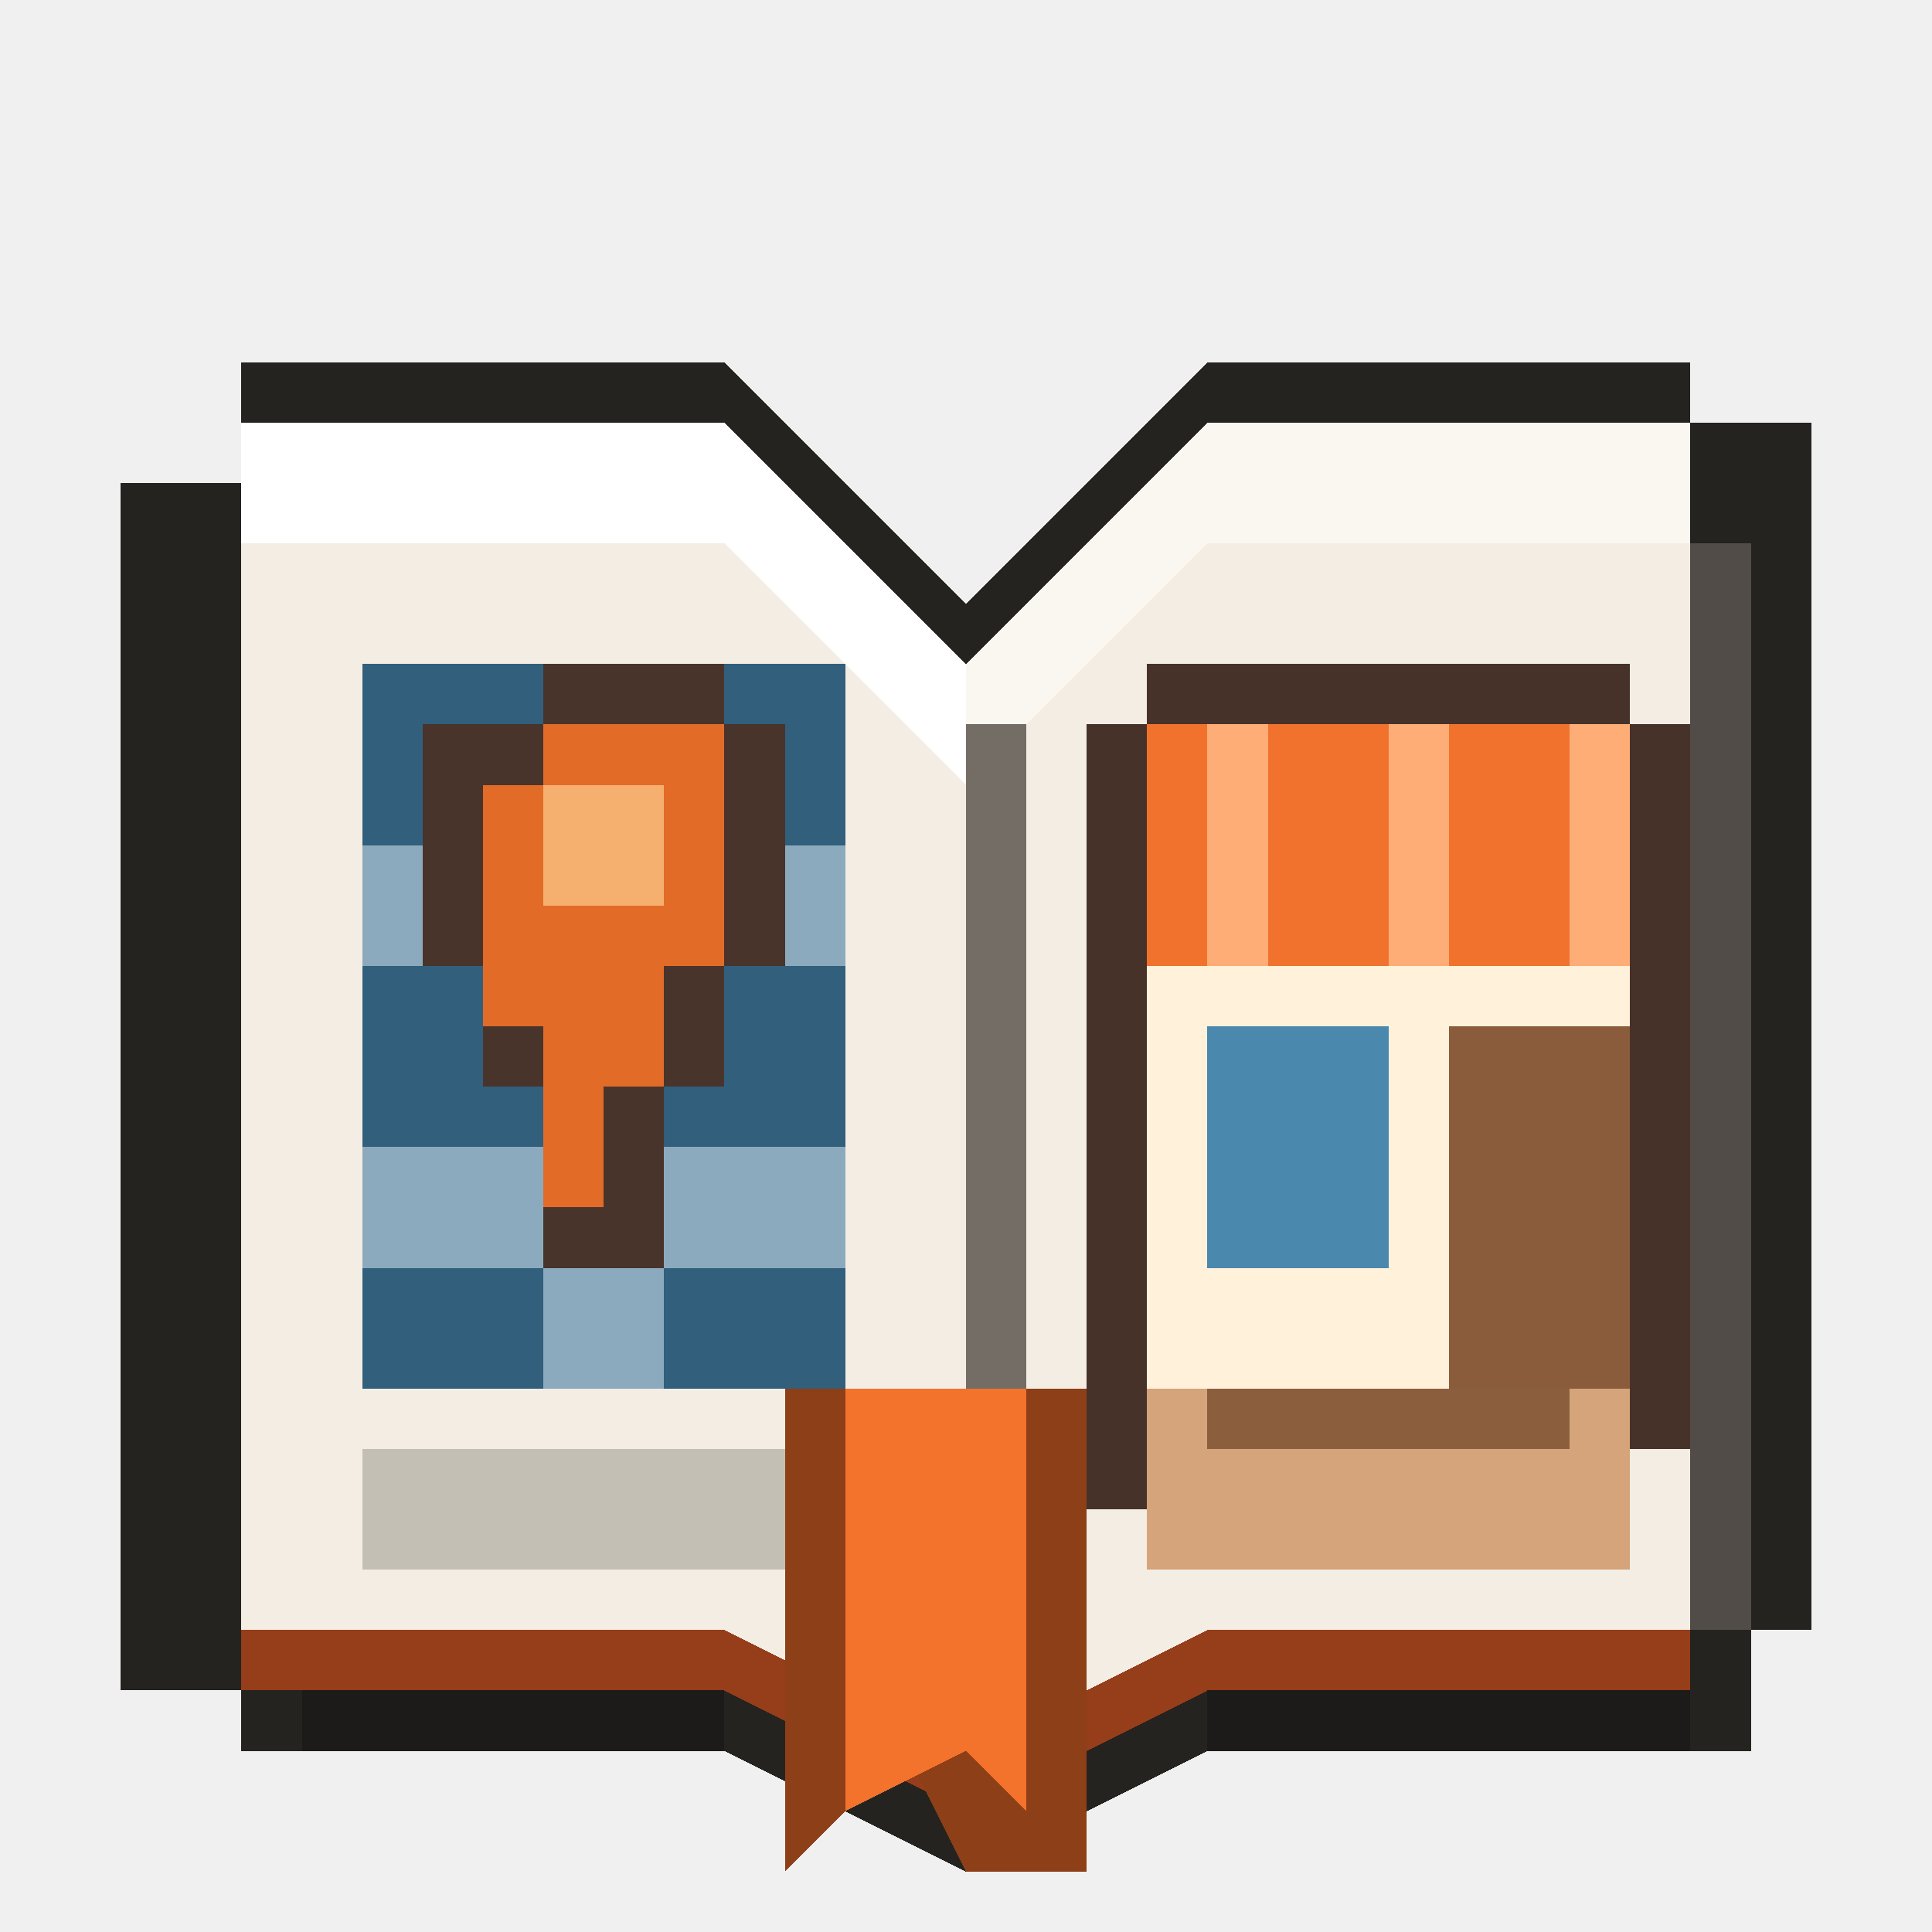
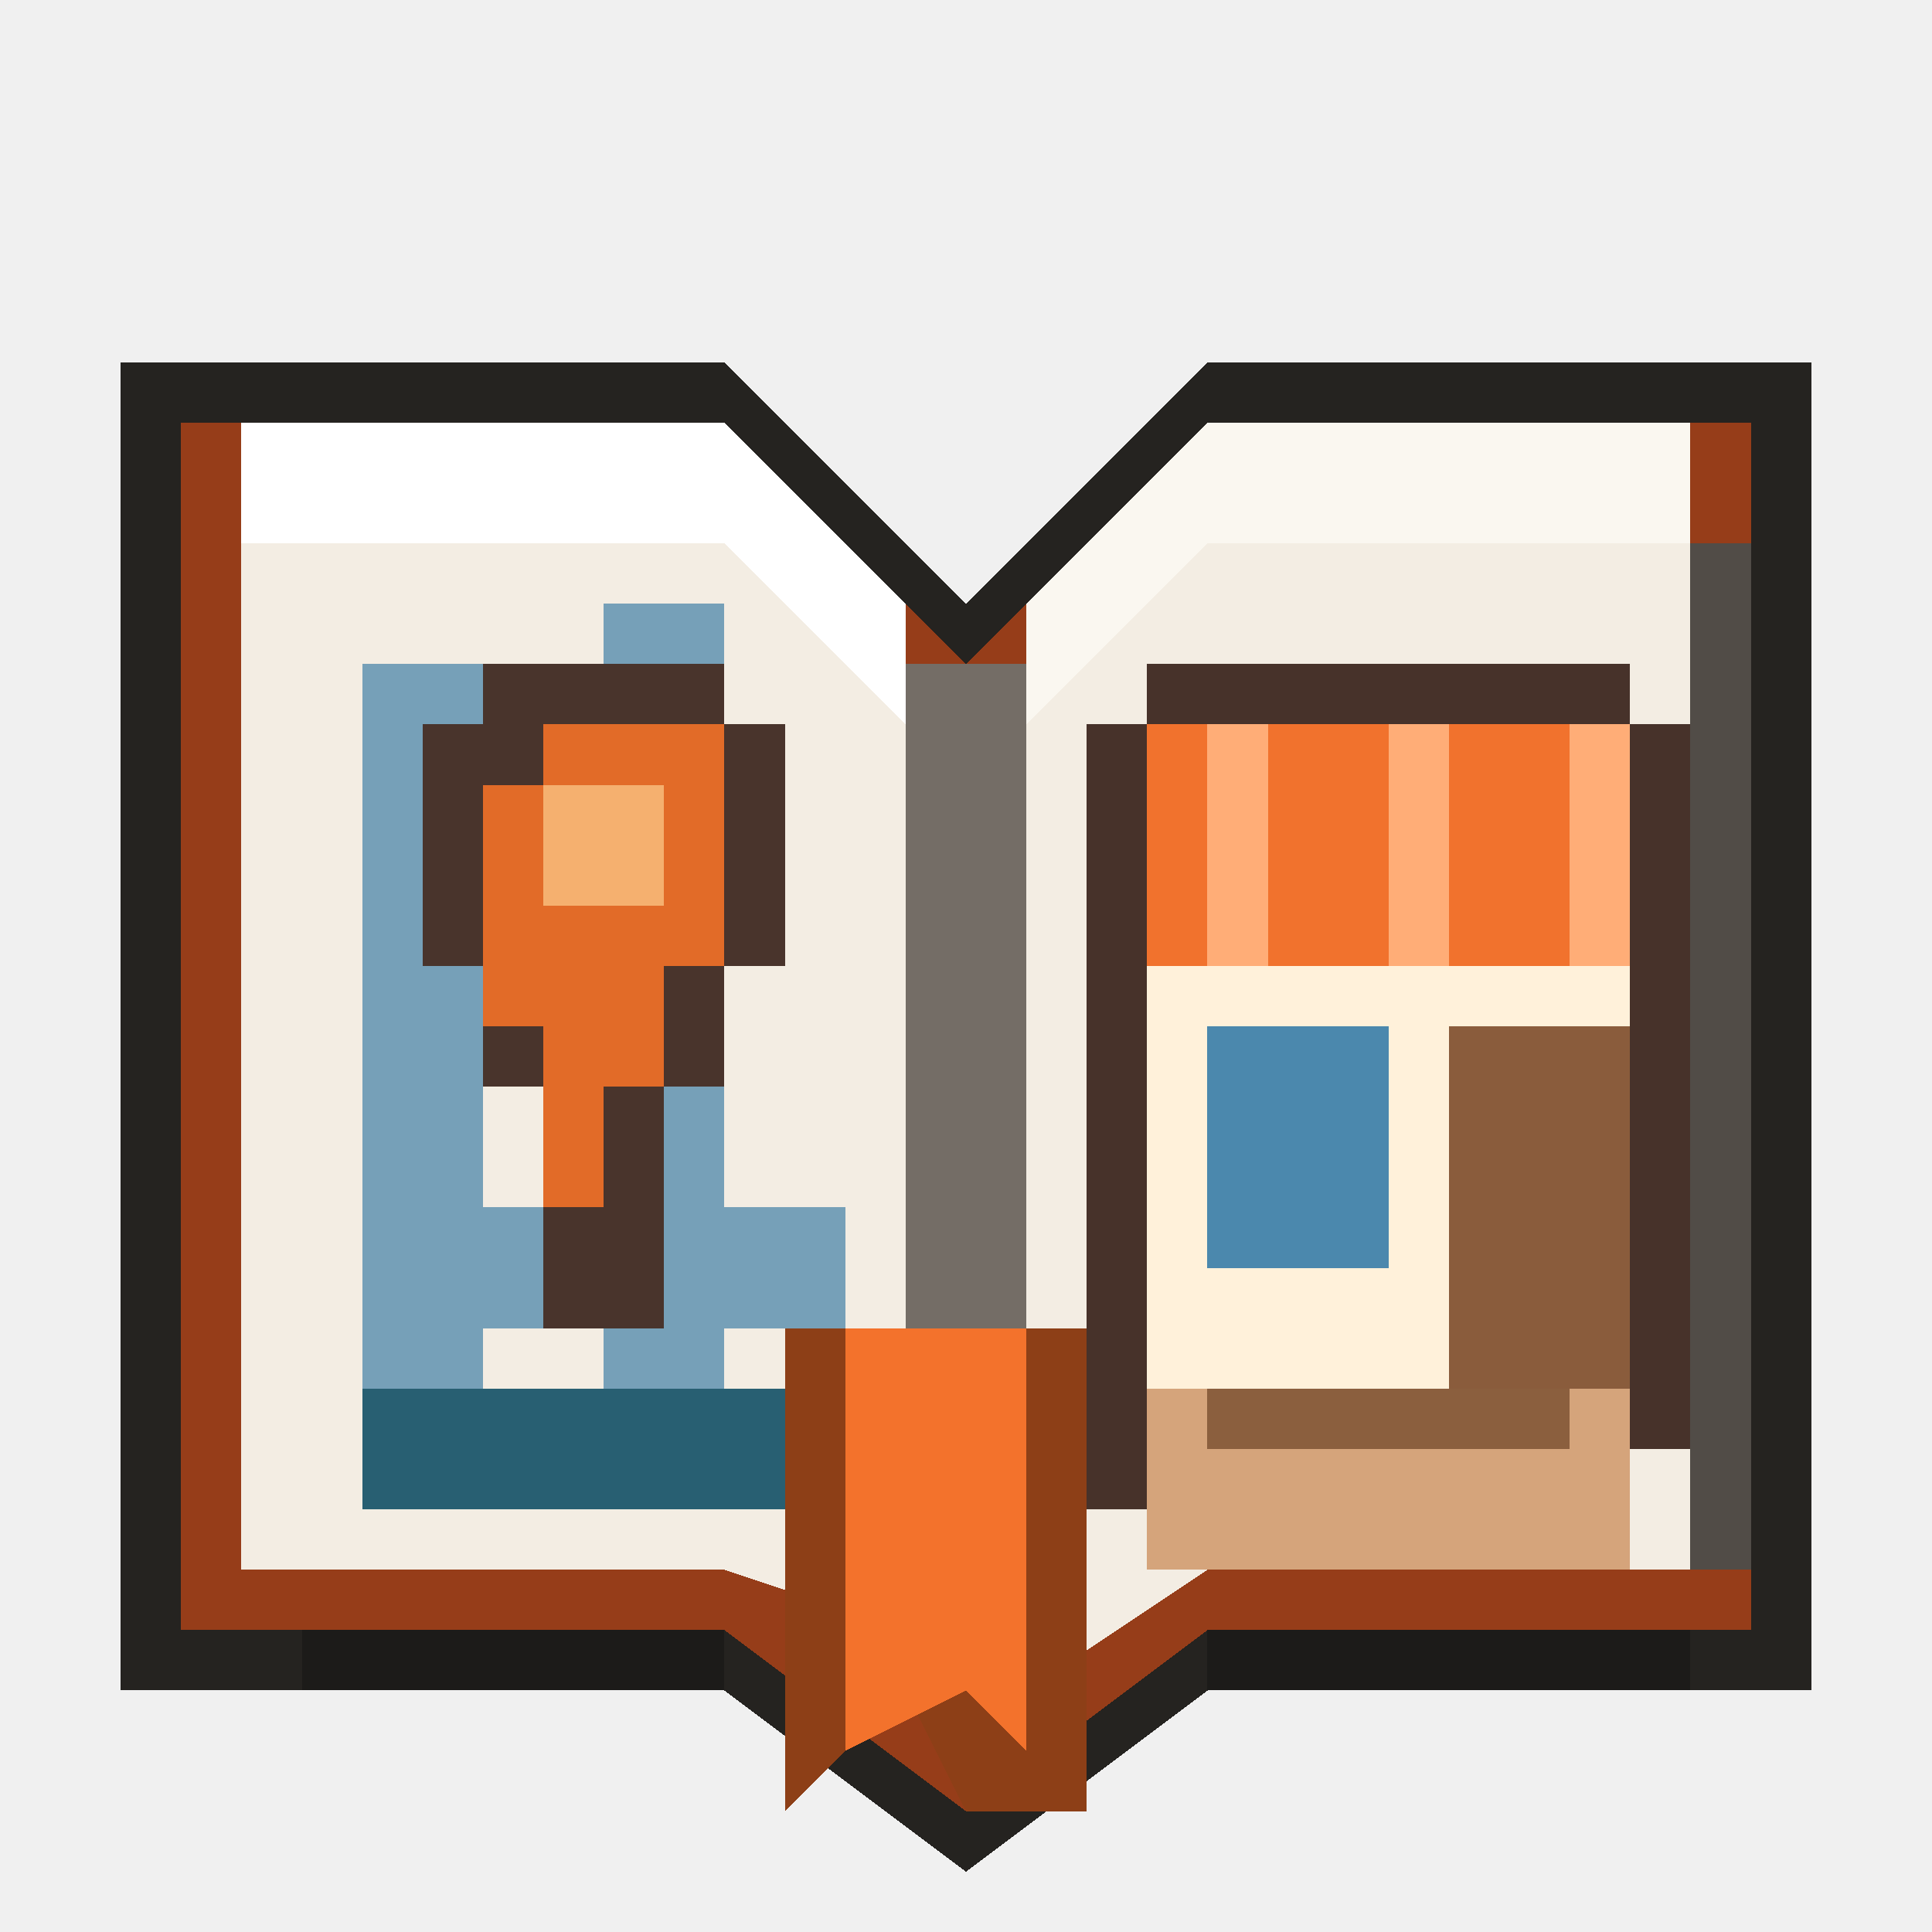
<svg xmlns="http://www.w3.org/2000/svg" viewBox="0 0 32 32" shape-rendering="crispEdges" data-m98-concept="navi" data-m98-grid="32">
-   <path fill="#252320" d="M4 6H12L16 10L20 6H28V7H30V27H29V29H20L16 31L12 29H4V28H2V8H4Z" />
-   <polygon fill="#963d19" points="4,7 12,7 16,11 20,7 28,7 28,28 20,28 16,30 12,28 4,28" />
-   <polygon fill="#f3ede3" points="4,7 12,7 16,11 16,29 12,27 4,27" />
-   <polygon fill="#f3ede3" points="16,11 20,7 28,7 28,27 20,27 16,29" />
-   <polygon fill="#ffffff" points="4,7 12,7 16,11 16,13 12,9 4,9" />
-   <polygon fill="#faf7f0" points="16,11 20,7 28,7 28,9 20,9 16,13" />
-   <rect fill="#315f7c" x="6" y="11" width="8" height="12" />
-   <rect fill="#8caabd" x="9" y="11" width="2" height="12" />
-   <rect fill="#8caabd" x="6" y="14" width="8" height="2" />
-   <rect fill="#8caabd" x="6" y="19" width="8" height="2" />
-   <path fill="#49342c" d="M9 11H12V12H13V16H12V18H11V21H9V18H8V16H7V12H9Z" />
+   <path fill="#252320" d="M2 6H12L16 10L20 6H30V28H20L16 31L12 28H2Z" />
+   <polygon fill="#963d19" points="3,7 12,7 16,11 20,7 29,7 29,27 20,27 16,30 12,27 3,27" />
+   <polygon fill="#f3ede3" points="4,7 12,7 15,10 15,27 12,26 4,26" />
+   <polygon fill="#f3ede3" points="17,10 20,7 28,7 28,26 20,26 17,28" />
+   <polygon fill="#ffffff" points="4,7 12,7 15,10 15,12 12,9 4,9" />
+   <polygon fill="#faf7f0" points="17,10 20,7 28,7 28,9 20,9 17,12" />
+   <rect fill="#76a0b8" x="6" y="11" width="2" height="12" />
+   <rect fill="#76a0b8" x="6" y="14" width="7" height="2" />
+   <rect fill="#76a0b8" x="10" y="10" width="2" height="14" />
+   <rect fill="#76a0b8" x="6" y="20" width="8" height="2" />
+   <path fill="#49342c" d="M8 11H12V12H13V16H12V18H11V22H9V18H8V16H7V12H8Z" />
  <path fill="#e26b28" d="M9 12H12V16H11V18H10V20H9V17H8V13H9Z" />
  <rect fill="#f5b06f" x="9" y="13" width="2" height="2" />
-   <rect fill="#c4bfb5" x="6" y="24" width="8" height="2" />
-   <rect fill="#746d66" x="16" y="12" width="1" height="16" />
+   <rect fill="#285f72" x="6" y="23" width="8" height="2" />
  <path fill="#47322a" d="M19 11H27V12H28V24H27V26H19V25H18V12H19Z" />
  <rect fill="#fff1da" x="19" y="16" width="8" height="8" />
  <rect fill="#f1722d" x="19" y="12" width="8" height="4" />
  <rect fill="#ffad77" x="20" y="12" width="1" height="4" />
  <rect fill="#ffad77" x="23" y="12" width="1" height="4" />
  <rect fill="#ffad77" x="26" y="12" width="1" height="4" />
  <rect fill="#4b88ad" x="20" y="17" width="3" height="4" />
  <rect fill="#8a5c3c" x="24" y="17" width="3" height="7" />
  <rect fill="#d5a47b" x="19" y="23" width="8" height="3" />
  <rect fill="#8b5f3e" x="20" y="23" width="6" height="1" />
-   <path fill="#8d3f17" d="M13 23H18V31H16L15 29L13 31Z" />
-   <polygon fill="#f3722c" points="14,23 17,23 17,30 16,29 14,30" />
-   <rect fill="#514c47" x="28" y="9" width="1" height="18" />
-   <rect fill="#1c1b19" x="5" y="28" width="7" height="1" />
-   <rect fill="#1c1b19" x="20" y="28" width="8" height="1" />
+   <rect fill="#746d66" x="15" y="11" width="2" height="16" />
+   <path fill="#8d3f17" d="M13 22H18V30H16L15 28L13 30Z" />
+   <polygon fill="#f3722c" points="14,22 17,22 17,29 16,28 14,29" />
+   <rect fill="#514c47" x="28" y="9" width="1" height="17" />
+   <rect fill="#1c1b19" x="5" y="27" width="7" height="1" />
+   <rect fill="#1c1b19" x="20" y="27" width="8" height="1" />
</svg>
